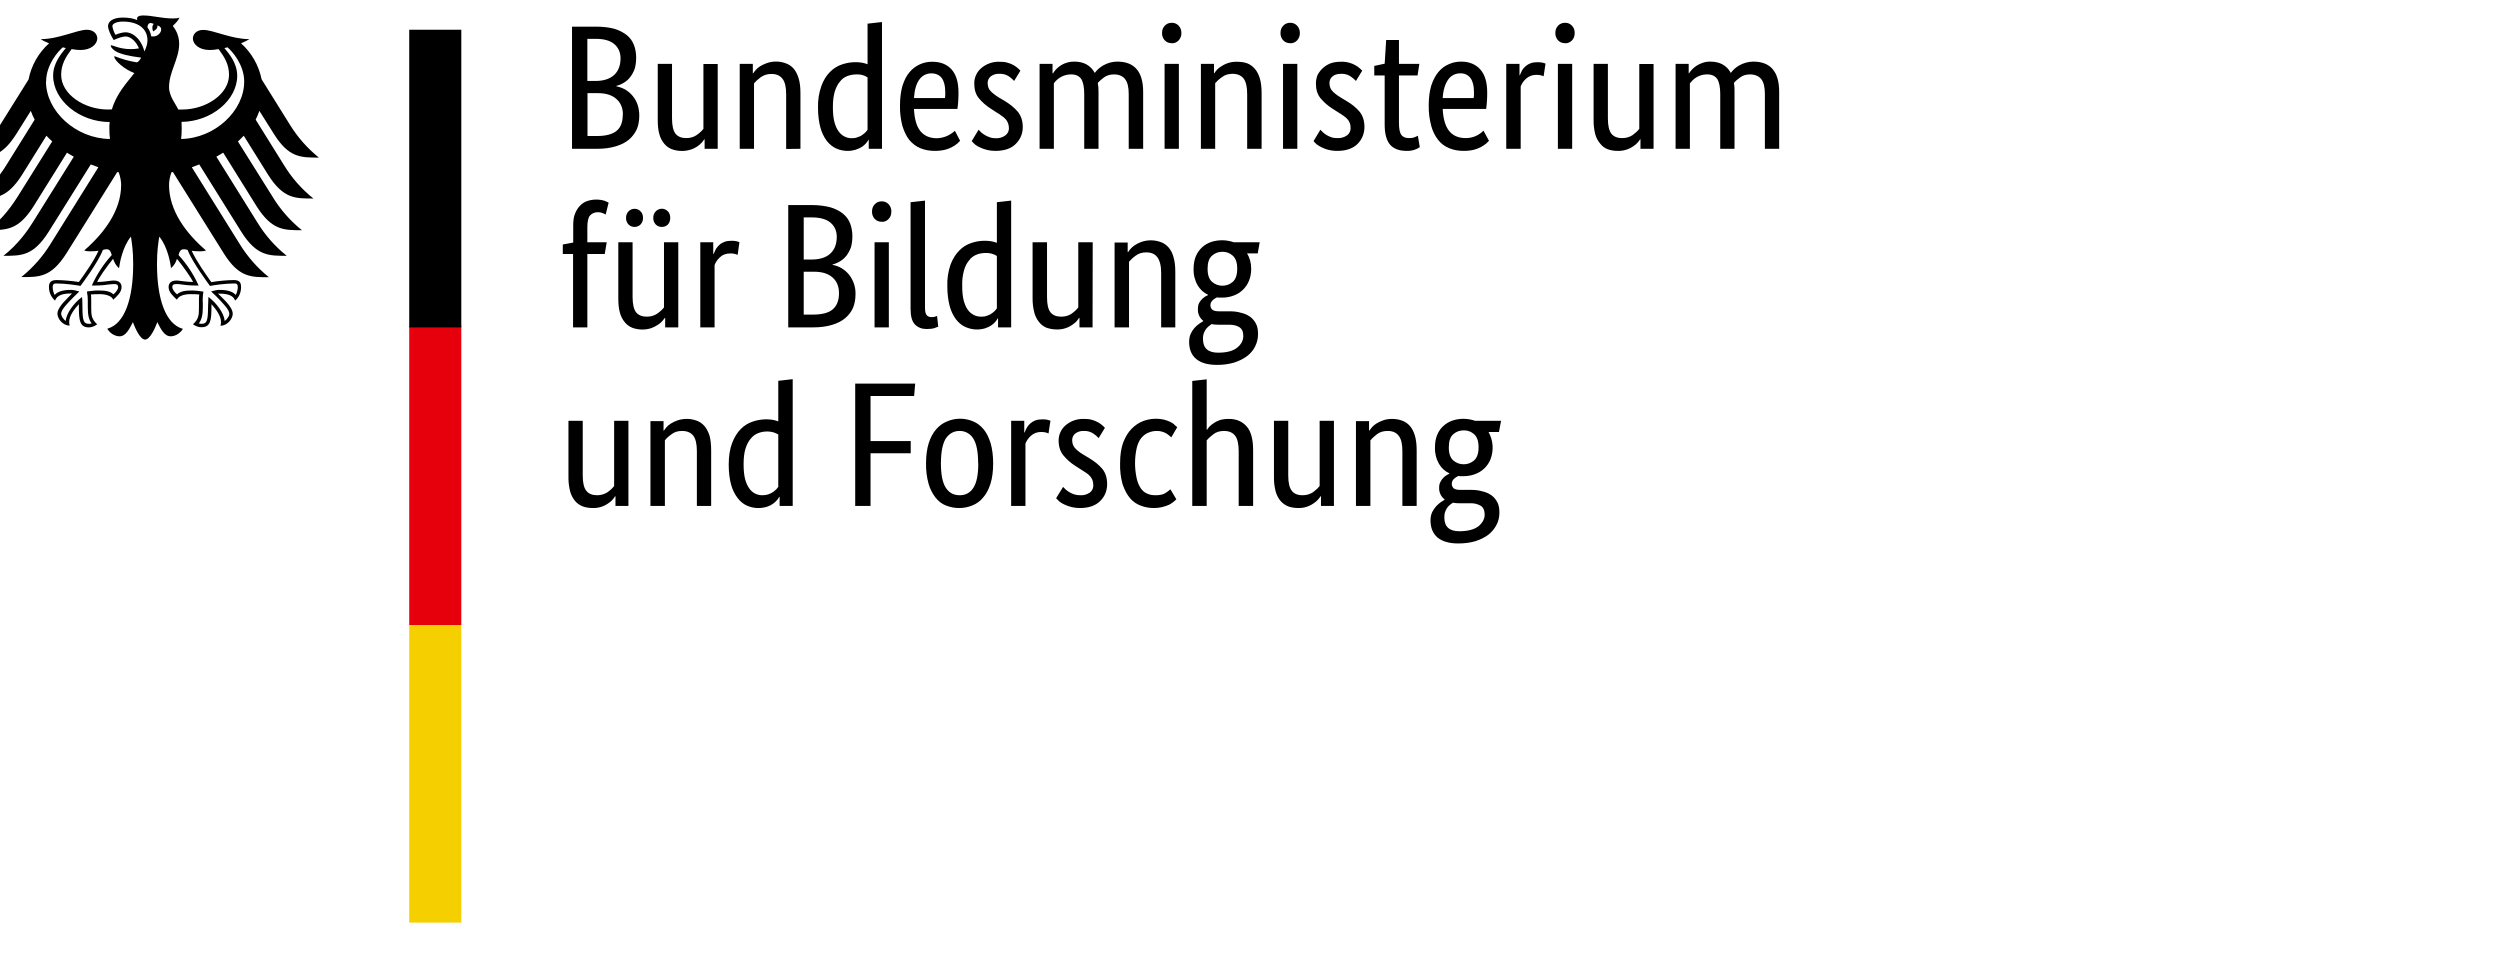
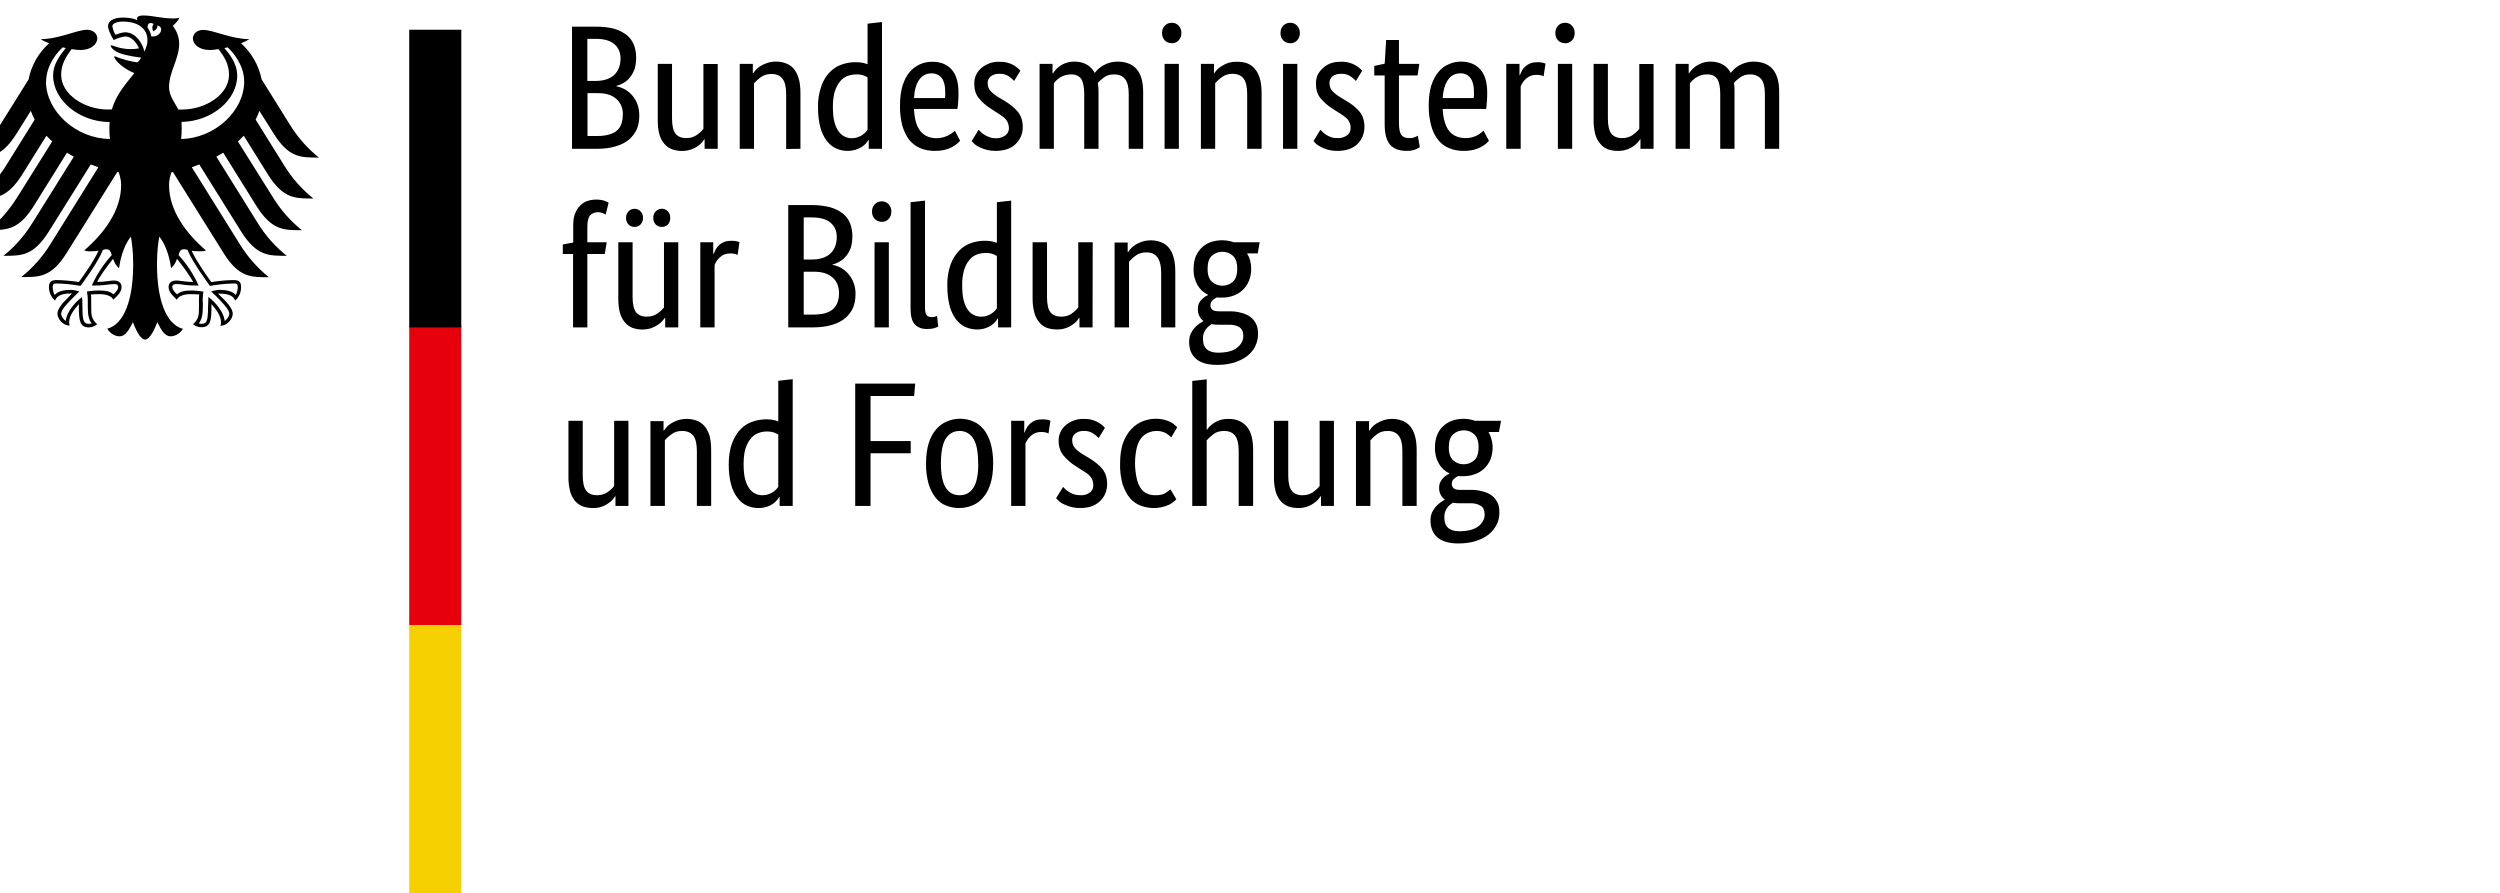
- <svg xmlns="http://www.w3.org/2000/svg" version="1.2" viewBox="25 20 168 65">
+ <svg xmlns="http://www.w3.org/2000/svg" version="1.2" viewBox="25 20 168 60">
  <path d="M67.75 23.88c0 .29-.04.54-.1.75-.08.21-.18.4-.3.55-.12.16-.27.29-.43.38-.16.1-.33.17-.5.21v.03c.2.04.4.11.6.22a1.91 1.91 0 01.82 1c.08.23.12.48.12.75 0 .33-.05.62-.16.9-.12.26-.29.5-.52.7s-.53.35-.89.46c-.36.11-.78.17-1.27.17h-1.68v-8.21h1.58c.49 0 .9.05 1.25.14.34.1.62.25.85.43.22.18.38.4.48.66.1.26.15.54.15.86m-1.05.04c0-.38-.13-.7-.4-.94-.28-.25-.7-.37-1.28-.37h-.55v2.83h.54c.56 0 .97-.14 1.26-.4.29-.27.43-.65.43-1.12m.16 3.78c0-.44-.15-.8-.44-1.05-.29-.26-.7-.39-1.24-.39h-.7v2.88h.64c.6 0 1.05-.12 1.33-.36s.4-.6.4-1.08m6.38 2.3h-.88v-.64h-.02l-.15.2a1.72 1.72 0 01-.75.49 1.98 1.98 0 01-1.27-.02 1.2 1.2 0 01-.52-.37 1.64 1.64 0 01-.33-.64c-.08-.27-.11-.6-.11-.98v-3.75h.96v3.67c0 .48.08.82.23 1.02.16.2.4.3.72.3.28 0 .51-.07.7-.2.2-.14.35-.28.46-.42V24.3h.96m4.6 5.71v-3.68c0-.48-.08-.83-.25-1.04-.16-.21-.4-.32-.74-.32-.29 0-.52.08-.72.22-.19.14-.34.28-.45.41V30h-.96v-5.71h.88v.64h.02l.16-.21c.08-.1.18-.18.3-.26.13-.08.29-.16.46-.22a1.9 1.9 0 011.29.02c.2.07.38.2.52.36.14.17.25.38.33.65.08.26.12.59.12.98V30m1.18-2.77a4 4 0 01.23-1.46c.14-.39.34-.7.58-.94.24-.24.5-.4.8-.5a2.82 2.82 0 011.39-.11c.13.03.24.06.33.1v-2.73l.97-.11V30h-.89v-.6h-.02a1.35 1.35 0 01-.4.44 1.75 1.75 0 01-1 .3c-.26 0-.52-.05-.76-.16-.24-.1-.45-.28-.64-.51a2.68 2.68 0 01-.43-.9c-.1-.37-.16-.82-.16-1.34m2.26 2.06c.15 0 .29-.02.4-.07.12-.04.23-.08.31-.15a1.21 1.21 0 00.36-.35V25.2a1.22 1.22 0 00-.74-.2c-.22 0-.43.04-.62.11-.2.08-.37.2-.5.38-.15.17-.26.4-.35.68-.08.28-.12.62-.12 1.02s.03.73.1 1c.07.26.16.47.28.63a1.07 1.07 0 00.88.47m7.18-3.08a7.55 7.55 0 01-.07 1.11h-2.92c.03.67.17 1.17.43 1.49.26.32.63.48 1.11.48a1.83 1.83 0 001.05-.37l.16-.13.35.67-.18.18a2.08 2.08 0 01-.82.42c-.2.05-.43.08-.7.08-.36 0-.68-.06-.97-.18-.29-.12-.53-.3-.74-.55-.2-.25-.35-.57-.47-.95a4.97 4.97 0 01-.16-1.39c0-.5.06-.94.17-1.32.12-.36.27-.67.47-.9a1.96 1.96 0 011.54-.7c.54 0 .97.17 1.28.51s.47.86.47 1.55m-1.81-1.28a.97.97 0 00-.83.43c-.2.28-.32.7-.35 1.23h2.08l.02-.17v-.24c0-.4-.07-.7-.23-.93-.16-.21-.4-.32-.7-.32m5.56.51a2.01 2.01 0 00-.34-.3 1.06 1.06 0 00-.66-.18.86.86 0 00-.58.18.56.56 0 00-.2.43c0 .22.06.4.18.53.13.14.31.29.57.45l.36.21c.38.23.69.48.91.74.22.27.34.61.34 1.04 0 .44-.16.83-.48 1.14-.3.3-.76.46-1.35.46a2.37 2.37 0 01-1.06-.24 1.44 1.44 0 01-.33-.2c-.08-.08-.16-.15-.21-.22l.46-.76.17.17a1.61 1.61 0 00.57.33c.12.05.26.07.41.07a1 1 0 00.66-.2.58.58 0 00.23-.46c0-.14-.02-.25-.06-.35a.8.8 0 00-.16-.27 1.26 1.26 0 00-.26-.22c-.1-.08-.22-.16-.36-.24l-.35-.23a3.4 3.4 0 01-.84-.73c-.2-.25-.3-.57-.3-.97a1.34 1.34 0 01.48-1.05 1.78 1.78 0 011.18-.42c.21 0 .4.01.56.06.16.04.3.1.41.16a2 2 0 01.47.38M97.86 30v-3.68c0-.47-.07-.8-.2-1.01-.14-.2-.36-.31-.66-.31a1.41 1.41 0 00-1.18.6V30h-.96v-5.71h.87v.64h.03a1.65 1.65 0 011.43-.79c.65 0 1.1.26 1.38.76a1.8 1.8 0 01.56-.5 1.92 1.92 0 01.95-.26c1.16 0 1.74.68 1.74 2.03V30h-.97v-3.68c0-.47-.08-.8-.25-1.01-.16-.2-.4-.31-.74-.31-.27 0-.49.07-.67.2a2.8 2.8 0 00-.42.37 2.8 2.8 0 01.05.6V30m5.4 0h-.96v-5.71h.96zm-.48-7.1a.61.61 0 01-.47-.19.69.69 0 01-.18-.5c0-.2.06-.35.18-.48s.28-.2.47-.2c.2 0 .35.07.47.2a.7.7 0 01.18.48.7.7 0 01-.18.5.61.61 0 01-.47.2m5.07 7.09v-3.68c0-.48-.08-.83-.24-1.04-.16-.21-.41-.32-.75-.32-.28 0-.52.08-.7.22-.2.14-.35.28-.46.41V30h-.96v-5.71h.88v.64h.02a1.28 1.28 0 01.47-.47 1.78 1.78 0 011.05-.31c.25 0 .48.03.68.1.2.08.38.2.52.37.15.17.26.38.34.65.08.26.12.59.12.98V30m2.4 0h-.96v-5.71h.96zm-.47-7.1a.61.61 0 01-.48-.19.69.69 0 01-.18-.5c0-.2.06-.35.18-.48s.28-.2.48-.2c.18 0 .34.07.46.2a.7.7 0 01.18.48.7.7 0 01-.18.5.61.61 0 01-.46.2m4.41 2.53a2.08 2.08 0 00-.35-.3 1.05 1.05 0 00-.65-.18c-.25 0-.45.06-.58.18a.55.55 0 00-.2.43c0 .22.06.4.18.53.12.14.31.29.57.45l.35.21c.4.23.7.48.92.74.22.27.33.61.33 1.03 0 .45-.16.84-.47 1.15-.31.3-.76.46-1.35.46a2.32 2.32 0 01-1.39-.44 1.85 1.85 0 01-.21-.22l.46-.76.17.17a1.57 1.57 0 00.56.33c.13.05.26.06.42.06a1 1 0 00.65-.19.58.58 0 00.23-.46c0-.14-.01-.25-.05-.35a.8.8 0 00-.16-.27 1.4 1.4 0 00-.27-.23c-.1-.07-.21-.15-.35-.23l-.36-.23a3.43 3.43 0 01-.84-.73c-.2-.25-.3-.57-.3-.97 0-.22.04-.41.12-.6a1.67 1.67 0 01.88-.77c.21-.07.43-.1.66-.1a1.83 1.83 0 011.45.6m3.72.32h-1.25v3.16c0 .41.05.69.16.83.1.15.28.22.52.22.14 0 .27-.01.37-.06.1-.04.18-.07.22-.1l.13.77a1.44 1.44 0 01-.89.25c-.49 0-.86-.14-1.1-.41s-.37-.73-.37-1.36v-3.3h-.7v-.64l.7-.15.1-1.59h.86v1.6h1.37m4.56 1.92a7.55 7.55 0 01-.07 1.11h-2.92c.03.67.18 1.17.44 1.49.25.31.63.47 1.1.47a1.65 1.65 0 001.2-.5l.37.68-.18.18a2.15 2.15 0 01-.82.42c-.2.05-.44.08-.7.08-.36 0-.68-.06-.97-.18-.3-.12-.54-.3-.74-.55a2.6 2.6 0 01-.47-.95 4.97 4.97 0 01-.17-1.39c0-.5.06-.95.17-1.32.12-.36.28-.67.47-.9.2-.24.43-.42.7-.53.26-.12.54-.18.84-.18.54 0 .97.18 1.28.52.31.34.47.86.47 1.55m-1.81-1.28a.96.96 0 00-.82.43c-.2.28-.33.7-.36 1.23h2.08l.02-.17v-.24c0-.4-.07-.7-.23-.93a.8.8 0 00-.7-.32m5.61.2a.65.65 0 00-.15-.06 1.15 1.15 0 00-.32-.04 1 1 0 00-.7.25c-.18.16-.3.34-.37.53V30h-.97v-5.71h.89v.77h.02l.15-.33a1.12 1.12 0 01.58-.48c.13-.05.29-.07.47-.07.13 0 .24.01.33.03l.2.06m1.79 5.73h-.96v-5.71h.96zm-.47-7.1a.61.61 0 01-.48-.19.69.69 0 01-.18-.5c0-.2.06-.35.18-.48s.28-.2.48-.2a.6.6 0 01.46.2c.12.13.18.29.18.48 0 .21-.06.38-.18.5a.6.6 0 01-.46.2m5.94 7.09h-.88v-.64h-.02l-.15.2c-.09.1-.18.18-.3.26a1.74 1.74 0 01-1.03.32 2 2 0 01-.7-.11c-.2-.08-.37-.2-.5-.37a1.64 1.64 0 01-.34-.64 3.7 3.7 0 01-.11-.98v-3.75h.96v3.67c0 .48.08.82.23 1.02.16.2.4.3.73.3.27 0 .5-.07.7-.2.19-.14.34-.28.45-.42V24.3h.96M140.6 30v-3.68c0-.47-.07-.8-.2-1.01-.14-.2-.36-.31-.66-.31a1.38 1.38 0 00-1 .4l-.18.2V30h-.96v-5.71h.88v.64h.02a1.72 1.72 0 01.9-.7c.15-.06.33-.09.53-.09.65 0 1.11.26 1.38.76a1.8 1.8 0 01.56-.5 1.95 1.95 0 01.95-.26c1.16 0 1.74.68 1.74 2.03V30h-.96v-3.68c0-.47-.08-.8-.25-1.01-.17-.2-.42-.31-.74-.31-.27 0-.5.07-.67.2-.18.13-.32.25-.42.37a2.8 2.8 0 01.04.6V30m-75.92 7.07h-1.17V42h-.96v-4.93h-.69v-.64l.7-.13v-1.14c0-.31.03-.58.12-.8.09-.22.2-.4.35-.55.14-.14.3-.25.5-.31a1.95 1.95 0 011.13-.01c.14.06.24.1.28.13l-.2.8a1.08 1.08 0 00-.2-.1.84.84 0 00-.32-.06c-.23 0-.4.08-.53.22-.12.14-.18.4-.18.78v1.02h1.3M70.58 42h-.88v-.64h-.02l-.16.2c-.08.1-.18.18-.3.26a2.3 2.3 0 01-.45.23 1.98 1.98 0 01-1.27-.02c-.2-.08-.37-.2-.51-.37a1.68 1.68 0 01-.33-.64c-.08-.27-.11-.6-.11-.99v-3.75h.96v3.68c0 .48.08.82.23 1.02.16.2.4.3.72.3.28 0 .51-.07.7-.2.2-.14.35-.28.46-.42v-4.38h.96m-2.37-1.64a.6.6 0 01-.17.45c-.1.1-.24.16-.4.16a.56.56 0 01-.4-.16.61.61 0 01-.17-.45.6.6 0 01.17-.44c.1-.1.24-.17.4-.17.16 0 .3.06.4.17.12.11.17.26.17.44m1.83 0c0 .18-.05.33-.16.45a.56.56 0 01-.4.16.56.56 0 01-.41-.16.61.61 0 01-.17-.45.6.6 0 01.17-.44.56.56 0 01.81 0c.11.11.16.26.16.44m4.53 2.49a.66.66 0 00-.16-.06 1.15 1.15 0 00-.32-.04c-.3 0-.54.09-.7.25-.18.16-.3.34-.37.53V42h-.96v-5.72h.87v.78h.03l.15-.33c.07-.1.15-.2.24-.28.1-.09.21-.15.34-.2.14-.05.29-.07.47-.07.14 0 .25.01.33.03l.2.06m7.59-.39c0 .29-.04.54-.1.75-.08.21-.18.4-.3.55a1.5 1.5 0 01-.43.38c-.16.1-.33.17-.5.21v.03c.21.04.41.11.6.22.18.11.35.25.49.42a2.01 2.01 0 01.45 1.33c0 .33-.05.62-.16.9-.11.26-.29.5-.52.7s-.53.35-.89.46c-.36.11-.78.17-1.27.17h-1.68v-8.22h1.58c.49 0 .9.06 1.25.15.34.1.63.25.85.43.22.18.38.4.48.66.1.26.15.54.15.86m-1.05.04c0-.39-.13-.7-.4-.94s-.7-.37-1.28-.37h-.54v2.83h.53c.56 0 .98-.14 1.26-.4.29-.27.43-.65.43-1.12m.15 3.78c0-.44-.14-.8-.43-1.05-.29-.26-.7-.39-1.24-.39h-.7v2.88h.64c.6 0 1.05-.12 1.32-.36.28-.25.41-.6.41-1.08m3.35 2.3h-.96v-5.72h.96zm-.47-7.1a.61.61 0 01-.48-.19.69.69 0 01-.18-.5c0-.2.06-.35.18-.48s.28-.2.48-.2a.6.6 0 01.46.2c.12.13.18.29.18.48 0 .21-.06.38-.18.5a.6.6 0 01-.46.2m2.9 5.75c0 .24.03.41.1.5.07.1.18.15.35.15.09 0 .16-.01.22-.03.06-.01.1-.03.14-.05l.08.72-.26.1c-.13.04-.3.06-.52.06-.32 0-.58-.1-.78-.3-.2-.2-.3-.55-.3-1.06v-7.16l.97-.11m1.5 5.75a4 4 0 01.22-1.46c.15-.39.35-.7.59-.94.23-.24.5-.4.8-.5a2.8 2.8 0 011.38-.11c.14.03.25.06.34.1v-2.73l.96-.11V42h-.88v-.61h-.02a1.34 1.34 0 01-.4.45c-.1.08-.25.15-.41.21a1.9 1.9 0 01-1.35-.07c-.24-.1-.46-.28-.64-.51a2.61 2.61 0 01-.43-.9c-.1-.38-.16-.82-.16-1.34m2.26 2.05c.15 0 .28-.01.4-.06.12-.04.22-.08.31-.15a1.21 1.21 0 00.36-.35V37.2a1.3 1.3 0 00-.74-.2c-.22 0-.43.03-.62.11-.2.08-.37.2-.5.38-.15.17-.27.4-.35.68a3.5 3.5 0 00-.12 1.02c0 .4.03.73.1 1 .07.26.16.47.28.63a1.07 1.07 0 00.88.46m7.5.72h-.88v-.64h-.02l-.15.2c-.08.1-.19.18-.3.26a1.73 1.73 0 01-1.03.32c-.26 0-.49-.04-.7-.11-.19-.08-.37-.2-.5-.37a1.64 1.64 0 01-.33-.64 3.7 3.7 0 01-.12-.99v-3.75h.97v3.68c0 .48.07.82.23 1.02.15.2.4.3.72.3.28 0 .51-.07.7-.2.2-.14.34-.28.45-.42v-4.38h.97m4.6 5.72v-3.68c0-.48-.1-.83-.26-1.04-.16-.21-.4-.32-.74-.32-.28 0-.52.07-.71.22-.2.14-.34.28-.45.41V42h-.97v-5.7h.88v.64h.03a1.52 1.52 0 01.46-.47c.13-.09.28-.16.45-.22a1.95 1.95 0 011.29.02c.2.07.38.2.52.36.14.16.26.38.33.65.08.26.12.59.12.98V42m5.54-4.97h-.72c.19.3.28.65.28 1.03 0 .3-.05.57-.15.81a1.74 1.74 0 01-1.05 1c-.24.09-.5.13-.78.13h-.15c-.05 0-.1 0-.16-.02-.1.05-.2.1-.3.2-.1.09-.15.2-.15.34 0 .12.04.22.14.3.09.07.24.1.44.1h.73c.27 0 .52.03.75.1.23.05.43.14.6.26.17.12.3.28.4.47.1.19.14.42.14.69a1.84 1.84 0 01-.75 1.5c-.24.18-.53.32-.87.43a4 4 0 01-1.14.15c-.61 0-1.08-.13-1.4-.4s-.47-.65-.47-1.15c0-.21.04-.4.11-.55a1.67 1.67 0 01.59-.68l.25-.16v-.02a.93.93 0 01-.36-.8c0-.15.02-.28.08-.4a1.19 1.19 0 01.6-.53v-.02c-.29-.14-.53-.35-.7-.64a2.08 2.08 0 01-.27-1.11c0-.32.05-.6.15-.84.1-.24.25-.44.42-.6.17-.16.38-.28.61-.36a2.39 2.39 0 011.52.02h1.74m-2.79 5.54c-.16 0-.3-.01-.44-.04a1.8 1.8 0 00-.2.15 1.04 1.04 0 00-.38.85c0 .61.34.92 1.01.92.58 0 1.01-.11 1.29-.34.28-.23.41-.49.41-.78 0-.28-.08-.47-.26-.59-.17-.11-.4-.17-.7-.17m.55-3.76c0-.42-.1-.7-.3-.88a.99.99 0 00-.68-.26c-.28 0-.51.08-.71.26-.2.17-.3.46-.3.88s.1.7.3.88c.2.17.43.26.69.26.28 0 .51-.09.7-.26.2-.17.3-.47.3-.88M67.23 54h-.87v-.65h-.03c-.02.05-.08.12-.15.21-.08.1-.18.18-.3.26a1.7 1.7 0 01-1.03.32c-.26 0-.5-.04-.69-.11-.2-.08-.38-.2-.52-.37a1.74 1.74 0 01-.33-.65 3.7 3.7 0 01-.11-.98v-3.75h.96v3.68c0 .48.08.82.24 1.02.15.2.4.3.72.3.27 0 .5-.07.7-.2.2-.14.34-.28.45-.42v-4.38h.96m4.6 5.72v-3.68c0-.48-.08-.83-.24-1.04-.17-.21-.41-.32-.75-.32-.29 0-.52.07-.71.22-.2.14-.35.28-.45.41V54h-.97v-5.7h.88v.64h.02l.16-.21c.08-.1.18-.18.3-.26.14-.09.29-.16.46-.22a1.94 1.94 0 011.29.02c.2.07.38.2.52.36.14.16.25.38.34.64.07.27.11.6.11.99V54m1.18-2.77c0-.59.08-1.07.23-1.46.15-.39.34-.7.58-.94.24-.24.5-.4.81-.5a2.8 2.8 0 011.38-.11c.14.03.24.06.33.1v-2.73l.97-.11V54h-.88v-.61h-.03c-.02.05-.06.11-.13.2a1.47 1.47 0 01-.68.46 1.9 1.9 0 01-1.35-.07c-.24-.1-.45-.28-.63-.51a2.61 2.61 0 01-.44-.9c-.1-.38-.16-.82-.16-1.34m2.26 2.05c.15 0 .29-.02.4-.06a1.32 1.32 0 00.67-.5V49.2c-.09-.06-.19-.1-.3-.14a1.65 1.65 0 00-1.06.05c-.2.08-.36.2-.5.38-.15.17-.26.4-.35.68-.08.27-.12.61-.12 1.02 0 .4.03.73.1 1 .07.26.16.47.28.63a1.04 1.04 0 00.88.46m6.24.72v-8.22h4.03l-.07.83H83.5v3.03h2.7v.82h-2.7V54m3.73-2.86c0-.52.06-.97.18-1.36.12-.38.29-.69.5-.93.21-.24.45-.42.73-.53a2.21 2.21 0 011.76 0c.26.1.5.29.7.53.2.24.35.55.47.93.11.39.17.84.17 1.36 0 .53-.06.99-.18 1.37-.12.38-.29.7-.5.93-.2.25-.45.42-.73.53a2.3 2.3 0 01-.88.17c-.31 0-.6-.06-.88-.17-.27-.1-.5-.28-.7-.53a2.7 2.7 0 01-.47-.93 4.82 4.82 0 01-.17-1.37m3.5 0c0-.76-.1-1.31-.32-1.66a1.05 1.05 0 00-.93-.52c-.4 0-.7.18-.93.52-.21.35-.32.9-.32 1.66 0 .76.11 1.3.33 1.64.22.34.53.5.93.5s.7-.16.92-.5c.22-.33.33-.88.33-1.64m4.72-2.01a.68.68 0 00-.15-.06 1.2 1.2 0 00-.33-.04 1 1 0 00-.7.25c-.17.16-.3.34-.37.53V54h-.96v-5.72h.88v.78h.03c.03-.11.09-.22.15-.33a1.12 1.12 0 01.57-.48c.14-.05.3-.07.48-.07.13 0 .24.01.33.03l.2.06m3.24 1.17a2.01 2.01 0 00-.35-.3 1.06 1.06 0 00-.65-.18.86.86 0 00-.58.18.56.56 0 00-.2.43c0 .21.06.39.18.53s.3.29.57.45l.35.21c.39.23.7.48.92.74.22.27.33.61.33 1.03 0 .45-.16.84-.47 1.14-.31.31-.76.47-1.35.47a2.37 2.37 0 01-1.06-.24 1.44 1.44 0 01-.33-.2l-.22-.22.47-.76.17.17a1.61 1.61 0 00.57.33c.12.04.25.06.41.06a1 1 0 00.66-.19.58.58 0 00.22-.46c0-.14-.02-.25-.05-.35a.8.8 0 00-.16-.27 1.26 1.26 0 00-.26-.23l-.36-.23-.36-.23a3.4 3.4 0 01-.83-.73c-.2-.25-.31-.58-.31-.97a1.34 1.34 0 01.48-1.05 1.79 1.79 0 011.18-.42c.22 0 .4.01.57.06.15.04.29.1.4.16a1.8 1.8 0 01.48.38m4.46.64l-.11-.1-.2-.15a1.25 1.25 0 00-.66-.18c-.21 0-.4.04-.58.12-.18.07-.34.2-.47.36-.13.16-.23.38-.3.65a4.74 4.74 0 00-.01 2.03 2 2 0 00.27.68c.12.17.26.3.44.37.16.08.35.11.56.11.3 0 .52-.05.67-.15.16-.1.27-.19.33-.25l.4.67a1.89 1.89 0 01-.47.36 2.43 2.43 0 01-1.02.23c-.32 0-.62-.05-.9-.16-.28-.1-.52-.27-.72-.5-.21-.25-.37-.56-.5-.93a4.76 4.76 0 01-.17-1.42c0-.55.07-1.01.21-1.4.15-.38.33-.68.56-.91.23-.24.49-.41.77-.52a2.45 2.45 0 011.41-.1c.17.04.3.1.42.15.12.06.22.12.29.2l.18.16m4.13 5.29v-3.68c0-.48-.08-.83-.24-1.04-.16-.21-.41-.32-.75-.32-.28 0-.52.07-.71.22-.19.14-.34.28-.45.41V54h-.97v-8.4l.97-.11v3.39h.02l.15-.2a1.98 1.98 0 01.71-.45c.17-.05.38-.08.6-.08.5 0 .9.16 1.2.5.29.32.44.86.44 1.6V54m5.43 0h-.87v-.65h-.03a1.48 1.48 0 01-.46.47 1.72 1.72 0 01-1.03.32c-.25 0-.48-.04-.68-.11-.2-.08-.37-.2-.52-.37a1.69 1.69 0 01-.33-.65 3.7 3.7 0 01-.11-.98v-3.75h.96v3.68c0 .48.08.82.24 1.02.15.2.39.3.72.3.27 0 .5-.07.7-.2.19-.14.34-.28.45-.42v-4.38h.96m4.6 5.72v-3.68c0-.49-.08-.83-.25-1.04-.16-.21-.4-.32-.74-.32-.29 0-.52.07-.72.22-.18.14-.33.28-.44.41V54h-.97v-5.7h.88v.64h.02l.16-.21c.08-.1.18-.18.3-.26.14-.09.29-.16.46-.22s.37-.1.6-.1c.25 0 .48.04.69.12.2.07.38.2.52.36.14.16.25.38.33.64.08.27.12.6.12.99V54m5.53-4.97h-.7a2.17 2.17 0 01.13 1.84 1.75 1.75 0 01-1.06 1c-.24.09-.5.13-.78.13h-.16c-.04 0-.1 0-.15-.02-.1.05-.2.1-.3.2-.1.08-.15.2-.15.34 0 .12.05.22.13.3.1.07.24.1.45.1h.73c.27 0 .52.03.75.1.23.05.43.14.6.26.17.12.3.28.4.47.1.19.14.42.14.69 0 .3-.06.59-.2.84-.13.25-.31.47-.55.66-.24.18-.53.32-.87.43-.34.1-.72.15-1.14.15-.61 0-1.07-.13-1.4-.4-.31-.27-.47-.65-.47-1.15 0-.21.04-.4.11-.55a1.8 1.8 0 01.59-.68l.25-.16v-.02a.93.93 0 01-.37-.8c0-.15.03-.28.1-.4a1.08 1.08 0 01.42-.44l.17-.09v-.02c-.3-.14-.53-.35-.7-.64a2.08 2.08 0 01-.27-1.11c0-.32.05-.6.15-.84.1-.24.24-.44.42-.6.18-.16.38-.28.61-.36a2.36 2.36 0 011.52.02h1.74m-2.79 5.54c-.17 0-.31-.01-.44-.04a1.8 1.8 0 00-.2.14 1.03 1.03 0 00-.33.49c-.04.1-.05.23-.05.37 0 .61.33.92 1.01.92.58 0 1-.12 1.29-.34.27-.23.41-.49.41-.78 0-.28-.09-.48-.26-.59a1.28 1.28 0 00-.7-.17m.55-3.76c0-.42-.1-.7-.3-.88a.99.99 0 00-.68-.26c-.28 0-.52.08-.72.26-.2.17-.3.46-.3.88s.1.7.3.88c.2.17.43.26.7.26.27 0 .5-.09.7-.26.2-.18.3-.47.3-.88" />
  <path fill="#f5cf00" d="M54.5 62H56v20h-3.5V62" />
  <path fill="#e6000c" d="M54.5 41.9H56V62h-3.5V41.9" />
  <path d="M43.4 28.99c1.01 1.62 1.82 1.6 3.03 1.6a8.7 8.7 0 01-1.98-2.26l-1.87-3a4.44 4.44 0 00-1.38-2.42c.24-.1.44-.2.56-.28-1.22 0-2.43-.62-3.1-.62-.42 0-.7.25-.7.6.03.37.42.75 1.13.75.17 0 .38-.02.6-.06.4.54.7 1.03.7 1.73 0 1.31-1.56 2.33-3.14 2.33h-.27c-.14-.33-.62-.88-.62-1.5 0-1.04.68-1.9.68-2.92 0-.64-.31-1.04-.43-1.2.2-.18.4-.4.45-.56-.1.05-.24.06-.44.06-.76 0-1.37-.2-1.98-.2-.34 0-.43.1-.43.21l.01.1a1.74 1.74 0 00-.39-.12 3.26 3.26 0 00-.57-.05c-.73 0-1 .3-1 .57 0 .22.18.63.38.94.29-.14.63-.24.79-.24.38 0 .73.37.91.8-.26.04-.3.05-.57.05-.71 0-1.2-.26-1.3-.26 0 0-.03.01-.03.03 0 .1.2.36.6.5.53.2 1.31.28 1.44.3 0 .02-.13.27-.28.32a6.72 6.72 0 01-1.49-.41c-.02-.01-.03 0-.03.02 0 .27.71.88 1.35 1.11-.53.68-1.2 1.38-1.51 2.44l-.27.01c-1.58 0-3.14-1.02-3.14-2.33 0-.7.3-1.19.7-1.73.23.04.43.06.6.06.71 0 1.1-.38 1.13-.76 0-.34-.28-.6-.7-.6-.67 0-1.88.63-3.1.63.12.09.32.19.56.28-.72.64-1.2 1.5-1.38 2.43l-1.87 2.99c-.31.5-.98 1.48-1.98 2.25 1.21 0 2.02.03 3.04-1.6l.96-1.53c.07.2.16.4.26.59l-1.9 3.05a8.7 8.7 0 01-1.99 2.25c1.21 0 2.01.03 3.04-1.59l1.64-2.63c.12.13.25.26.39.38l-2.32 3.71c-.32.5-.97 1.48-1.98 2.25 1.21 0 2.01.03 3.04-1.59l2.25-3.61c.15.1.3.18.46.27l-2.75 4.4c-.32.52-.98 1.48-1.98 2.26 1.2 0 2 .02 3.03-1.6l2.84-4.54.51.19-3.2 5.13a8.7 8.7 0 01-1.98 2.25c1.2 0 2 .03 3.03-1.59l3.42-5.47.1.02c.1.3.16.57.16.85 0 1.71-1.13 3.23-2.48 4.4.09.04.23.06.38.06.28 0 .46-.02.58-.04-.31.7-.98 1.63-1.32 2.1-.45-.07-1.1-.13-1.51-.13-.45 0-.5.25-.5.48 0 .4.2.72.41.9.08-.2.25-.48 1.06-.48h.08c-.23.27-.98.88-.98 1.36 0 .33.35.8.82.8-.03-.1-.03-.2-.03-.26 0-.4.35-.86.65-1.18v.2c0 .93.08 1.36.67 1.36.29 0 .49-.16.56-.21-.39-.35-.4-.63-.4-1.15v-.46c0-.11 0-.27-.02-.39.2-.02.3-.02.46-.02 0 0 .84-.07 1.04.37.23-.21.56-.5.56-.84 0-.21-.1-.45-.54-.45-.16 0-.68.1-1.1.1.1-.26.62-1.01 1.07-1.56.07.21.17.44.4.63.04-.35.25-1.47.8-2.12.06.44.15.9.15 1.85 0 2.3-.56 4.02-1.74 4.34.15.27.48.51.82.51.43 0 .66-.49.9-.95.13.34.47 1.17.82 1.17.34 0 .7-.83.82-1.17.24.46.47.95.9.95.34 0 .67-.24.82-.5-1.18-.33-1.74-2.04-1.74-4.35 0-.96.09-1.4.15-1.85.55.65.76 1.77.79 2.12.23-.19.34-.42.4-.63.45.55.97 1.3 1.09 1.56-.44 0-.95-.1-1.11-.1-.44 0-.54.24-.54.45 0 .33.33.63.56.84.2-.44 1.04-.37 1.04-.37.16 0 .25 0 .46.02a2.6 2.6 0 00-.02.4v.45c0 .52-.01.8-.4 1.15.07.05.27.2.56.2.6 0 .68-.42.68-1.35v-.2c.29.32.64.78.64 1.18 0 .07 0 .16-.03.27.47 0 .82-.48.82-.8 0-.5-.75-1.1-.99-1.36h.08c.83 0 .99.27 1.07.47.22-.18.4-.5.4-.9 0-.23-.04-.48-.48-.48-.43 0-1.07.06-1.52.14-.34-.48-1-1.4-1.32-2.11.12.02.3.04.58.04.14 0 .3-.02.38-.06-1.36-1.17-2.48-2.69-2.48-4.4 0-.28.06-.56.16-.85l.1-.02 3.42 5.47c1.02 1.62 1.82 1.6 3.03 1.6a8.75 8.75 0 01-1.98-2.26l-3.2-5.13.5-.19 2.84 4.55c1.03 1.61 1.83 1.59 3.04 1.59a8.55 8.55 0 01-1.98-2.25l-2.75-4.41.46-.27 2.25 3.61c1.03 1.62 1.83 1.6 3.04 1.6a8.56 8.56 0 01-1.98-2.26l-2.32-3.7.39-.39 1.64 2.63c1.03 1.62 1.83 1.59 3.04 1.59a8.55 8.55 0 01-1.98-2.25l-1.9-3.05c.1-.2.18-.39.25-.59M28.1 25.48c0-1.14.82-2.05 1.12-2.3l.2.05c-.3.38-.85 1.01-.85 1.85 0 1.67 1.78 3.12 3.8 3.12-.02.14-.02.3-.02.44 0 .25.01.48.04.7-2.29-.02-4.3-1.87-4.3-3.86m3.1 13.67l-.02.04h.04c.64 0 .96-.05 1.16-.08l.27-.02c.17 0 .3.01.3.21 0 .14-.16.36-.32.48-.23-.22-.56-.26-1.04-.26-.23 0-.52.04-.68.06h-.02l-.03.01v.07c.03.14.05.3.05.52v.46c0 .54.07.85.26 1.09a.59.59 0 01-.18.03c-.34 0-.44-.15-.44-1.12l-.01-.5-.02-.18-.04.03c-.5.38-1.02 1.06-1.05 1.58-.15-.1-.31-.32-.31-.49 0-.28.42-.7.9-1.18l.32-.31-.1-.03c-.1-.03-.3-.08-.46-.08-.54 0-.88.11-1.1.34-.07-.11-.13-.37-.13-.52 0-.1.02-.16.06-.2.04-.05.12-.05.18-.05h.02c.6 0 1.31.11 1.6.16l.02-.01c.05-.07 1.2-1.6 1.49-2.4a.6.6 0 01.25-.05c.23 0 .28.16.35.39a7.82 7.82 0 00-1.32 2m6.17-2.39c.12 0 .18.02.25.05.3.8 1.44 2.33 1.49 2.4v.01h.03c.27-.05 1-.16 1.6-.16.07 0 .15 0 .2.05.03.04.05.1.05.2 0 .15-.06.4-.14.52-.2-.23-.55-.34-1.1-.34-.16 0-.35.05-.46.08l-.04.01-.05.02.32.3c.48.5.9.91.9 1.2 0 .16-.16.38-.31.48-.04-.52-.55-1.2-1.05-1.58l-.05-.03v.18l-.02.5c0 .97-.1 1.12-.44 1.12a.56.56 0 01-.18-.03c.19-.24.27-.55.27-1.1v-.24l-.01-.2c0-.23.02-.4.04-.53l.01-.07h-.05a5.26 5.26 0 00-.68-.07c-.48 0-.8.04-1.04.26-.16-.12-.32-.34-.32-.48 0-.2.13-.21.3-.21.08 0 .16 0 .27.02.2.03.51.08 1.16.08h.04l-.02-.04A7.67 7.67 0 0037 37.14c.06-.23.13-.39.35-.39m-2.65-13.3c-.07-.3-.22-.6-.41-.83-.18-.2-.47-.45-.86-.45-.18 0-.48.08-.67.17a1.76 1.76 0 01-.21-.59c0-.14.24-.3.71-.3 1.03 0 1.65.48 1.65 1.26 0 .27-.1.52-.2.74m.45-1.01a1.32 1.32 0 00-.25-.6c.01-.2.1-.4.42-.23-.18.18-.04.5-.04.5s.36-.17.28-.4c.54.12.16.84-.4.73m2 6.9c.03-.23.04-.46.04-.7l-.01-.45c2-.02 3.74-1.46 3.74-3.1 0-.85-.55-1.49-.86-1.86l.21-.05c.3.25 1.12 1.16 1.12 2.3 0 1.98-1.98 3.82-4.24 3.86M56 22v20h-3.5V22" />
</svg>
